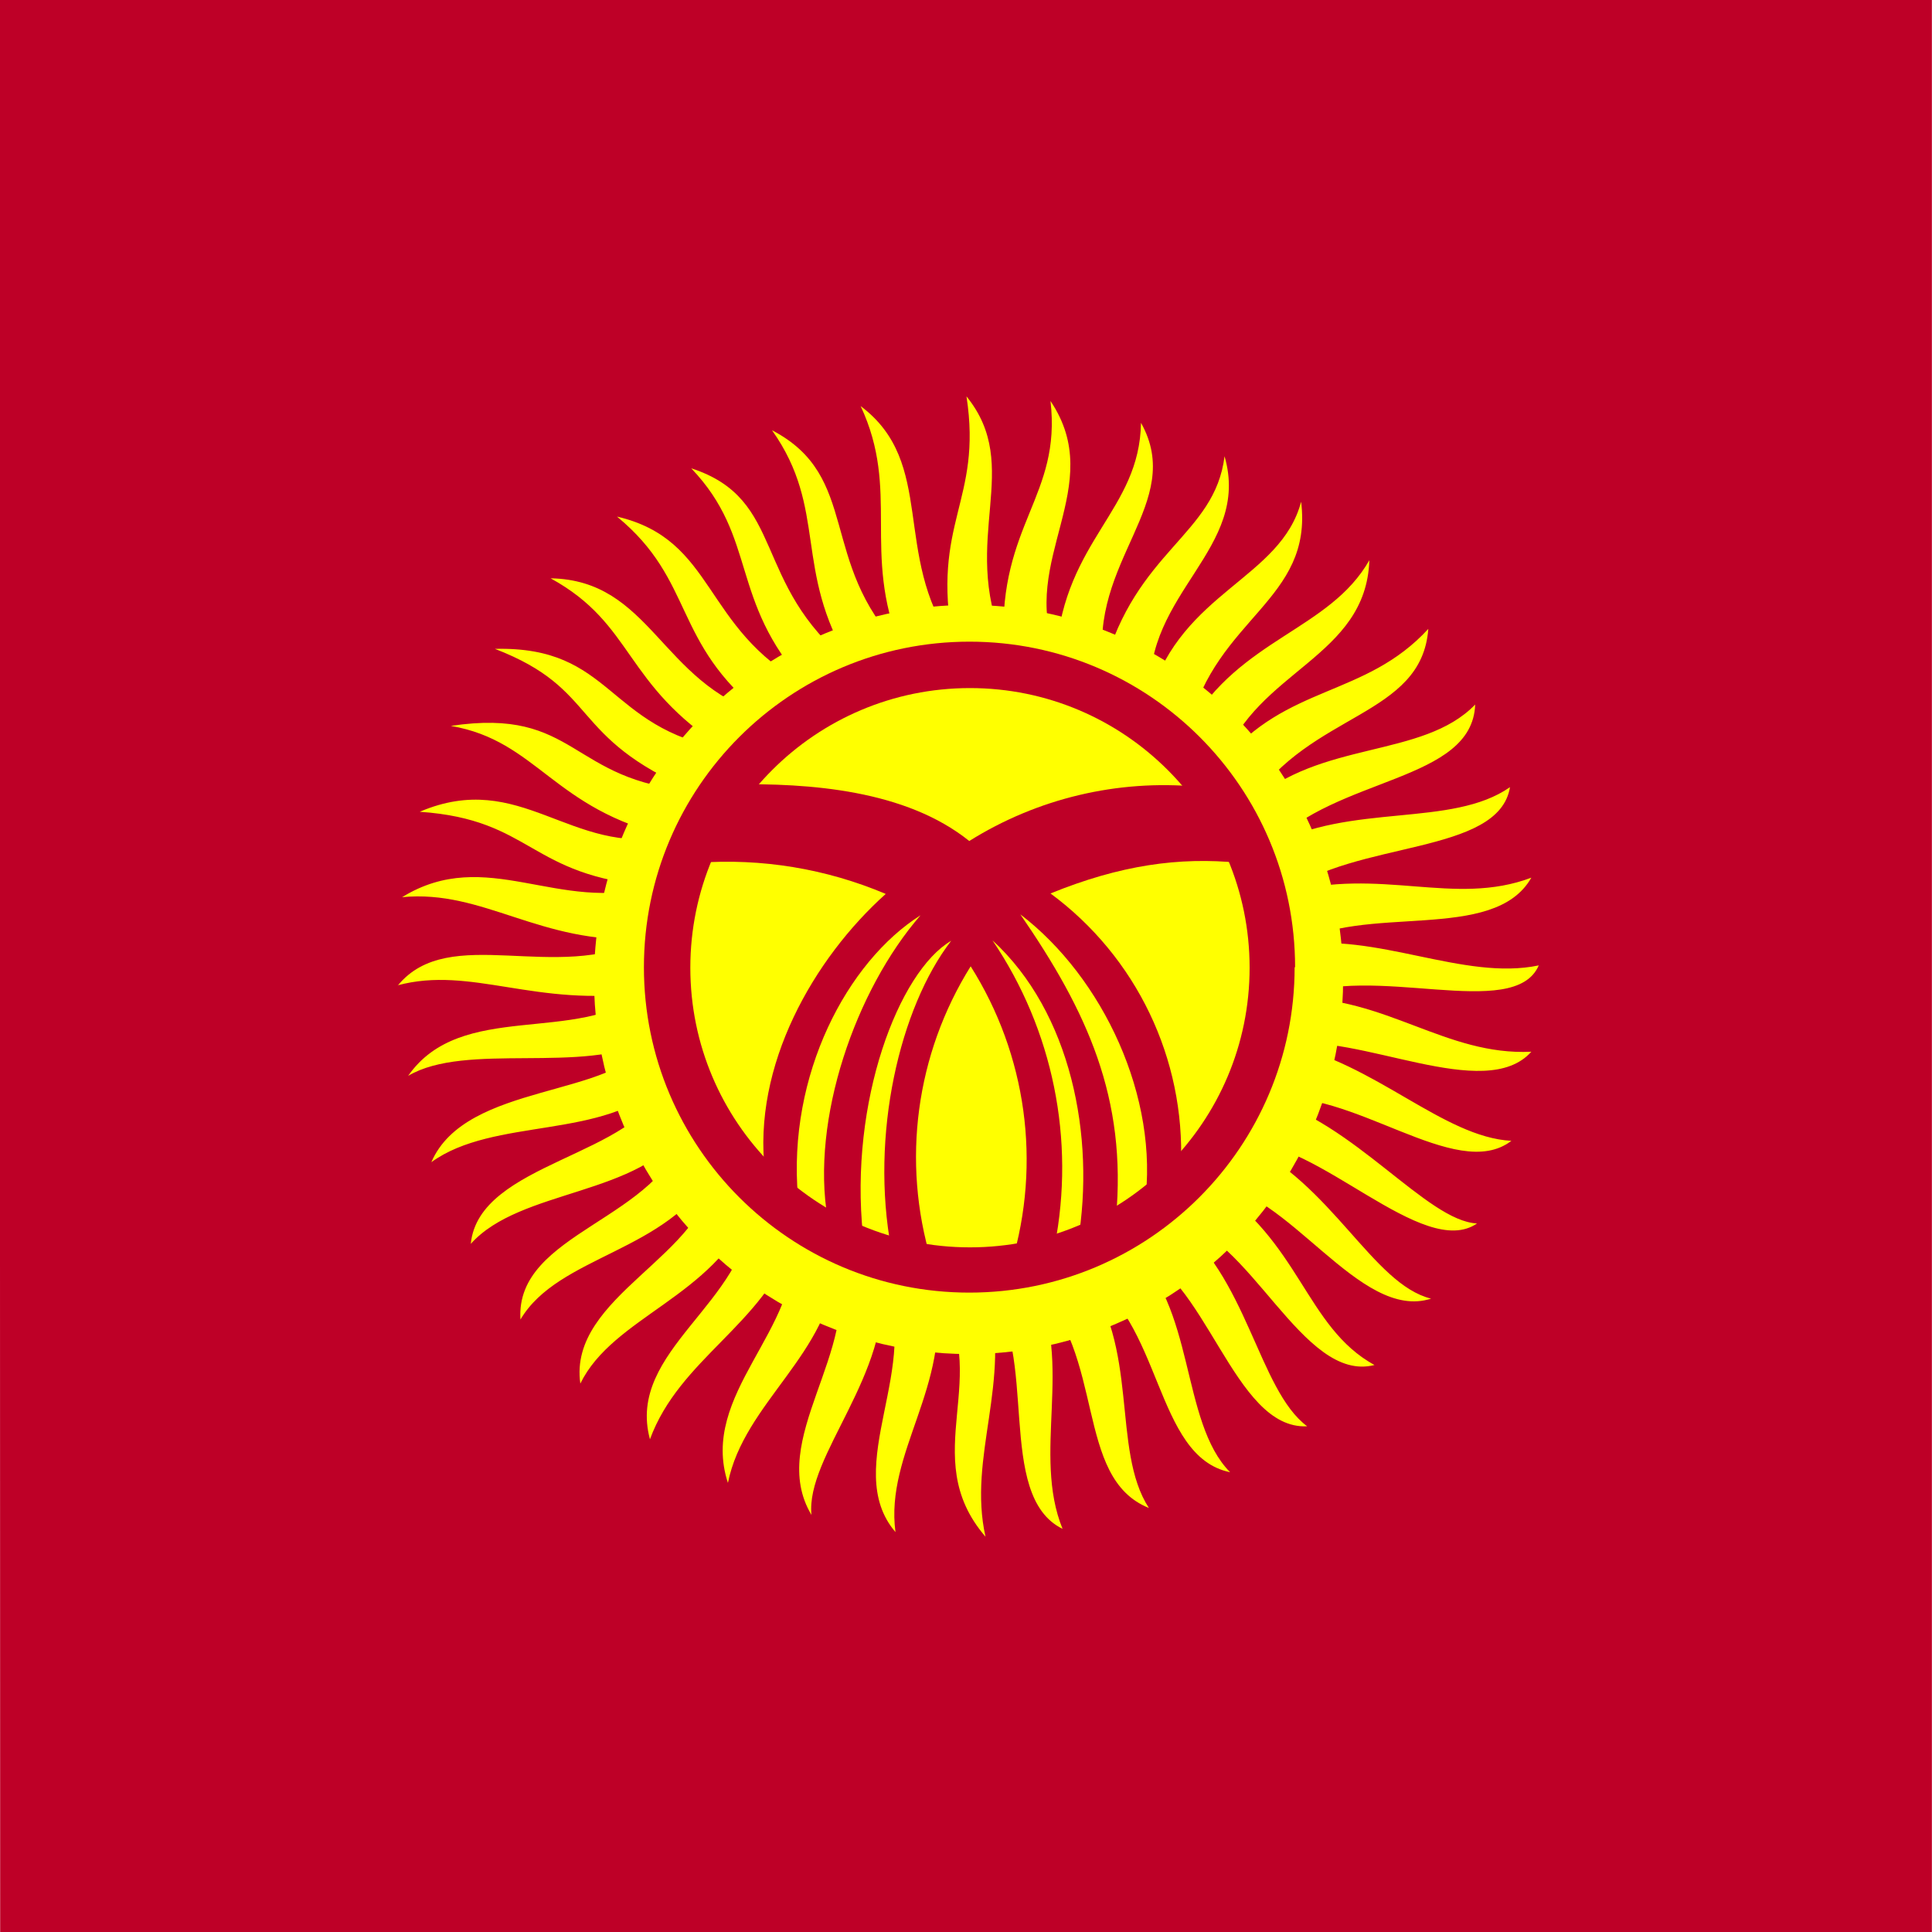
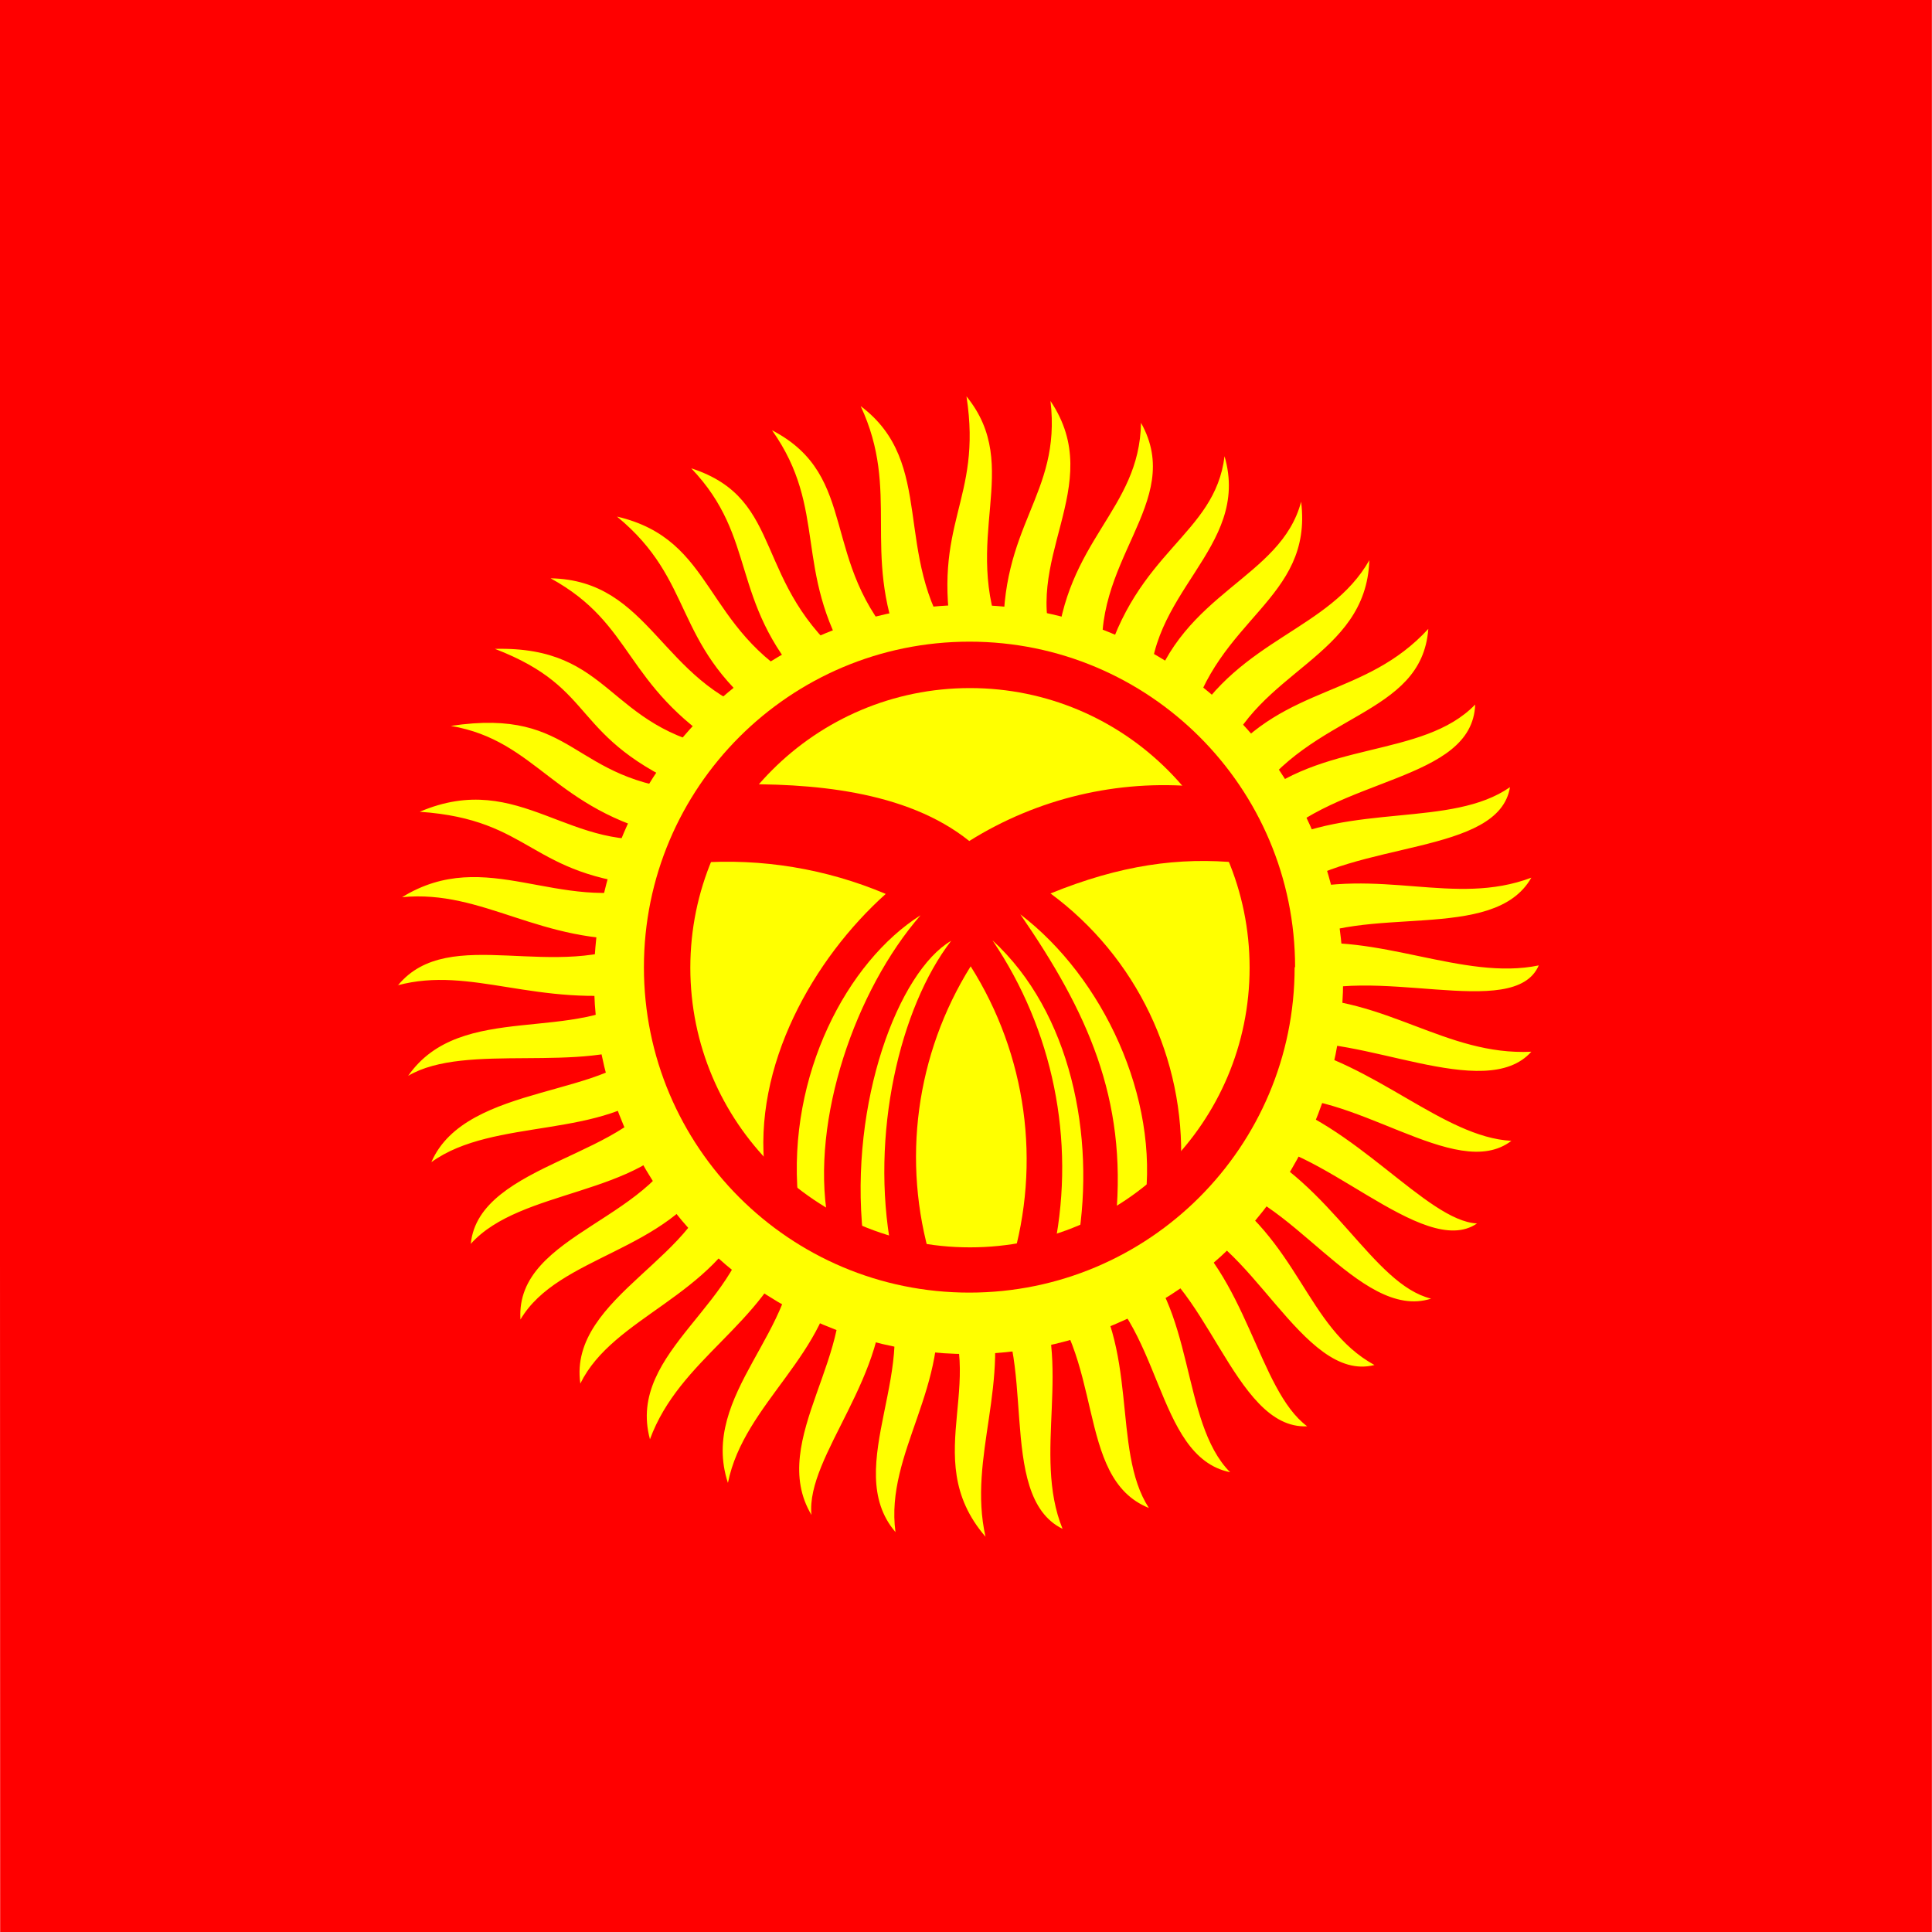
<svg xmlns="http://www.w3.org/2000/svg" id="flag-icons-kg" viewBox="0 0 512 512">
  <defs>
    <clipPath id="kg-a">
      <path fill-opacity=".7" d="M104 0h416.3v416.3H104.1z" />
    </clipPath>
  </defs>
  <g fill-rule="evenodd" clip-path="url(#kg-a)" transform="translate(-128) scale(1.23)">
-     <path fill="#be0027" d="M0 0h625v416.3H0z" />
-     <path fill="#ff0" d="M189.8 212.3c11.1-13.5 34.1-.3 52.9-10-22.3 1.2-34.4-10.7-52-9 18.2-11.2 33.7 3.6 54.1-2.4-27-2.2-25.8-14.3-50.3-16 21.8-9.3 32.5 9.6 53.9 5.3-25.2-5.8-28.5-20.6-47.2-23.8 27.3-4.1 25.5 12 52.3 14-27.2-11.6-20-21.8-42.8-30.6 25.5-.6 23.8 17 49.5 21.6-22-14-19.3-26.8-37.5-36.8 21.6.4 23.7 22.5 45.7 29.3-19.6-15.5-14.5-28.7-31.4-42.6 21.4 5 18.3 24.1 40.6 36.2-16.5-18.3-10.2-31.5-24.6-46.6 20.6 6.7 12.8 24.8 34.2 42-12.3-20.2-4.7-33.1-16.8-50.2 19.2 10 9.9 28.4 27.7 46.8-8.4-20.7 0-33.6-8.6-52 16.4 12.3 6.7 32 19.9 50.9-4.8-26 6.4-30.3 2.9-53 12.4 15.3-1.5 30.6 8 53-1-25.5 12.5-31.5 10.1-52 12.4 18.4-6.9 34.4 1.2 54.1 2-24.3 18-30.5 18.3-49.4 9.7 17.3-11.5 29.8-8 52.8 6.9-25.4 23.9-28.5 26-45.6 5.8 20-17.4 29.4-16 51.6 6.9-22.5 28.1-25.2 32.5-41.8 2.6 21.2-18.3 25-24.1 48.4 11-19 30.2-20.7 38.8-35.8-.7 21-24.3 23.7-31.5 43.4 13.6-16.7 30.6-13.8 44.2-28.6-1.4 19-25.4 17.9-38.2 37.5 14.8-13.6 37-9.5 48.3-21.2-.6 16.7-30 15.5-44 30.4 17.2-9.3 38.9-3.8 51.5-12.6C427 184.3 396 181 381 192.4c20.5-5.7 36.3 3 53-3.3-8.1 14.3-36.3 5.3-51.3 14.6 17.8-3 36.7 7.7 52.9 4.3-5.3 12.3-36.2-.8-53 7 20-.3 33 12.5 51.4 11.6-10 11.2-37.2-4.2-53-1.6 19.3 4 34 20 48.7 20.8-12 9.2-34.5-11.8-52.8-9.1 18.8 5 34.6 26.4 45.4 26.9-11.6 8-34.6-18.3-50.3-17.4 19 8.7 27.8 30.5 40.4 33.6-15.5 5-30.8-23.7-47.5-24.7 19.3 12.2 20.4 30.8 35.3 39-15.6 4-26.8-28.5-43.3-31.2 15.9 11.6 18.2 36.5 28.8 44.4-16 .8-21.7-33.1-38-38 14 11.7 10.6 37 21.4 47.9-16.5-3.4-14.4-33-31.7-43 12.4 15.8 6 38.1 14.2 50.7-16.2-6.5-9.1-33-24.6-48 8.4 16.8-.6 36.3 6 52.5-14.7-7.2-4.8-38.5-16.1-51 5.2 19.4-4.4 35.4-.5 52.7-15.1-17.5 2.3-35-10.8-53 3.4 20.6-10.9 34.8-8.6 52-12-14 6.4-36.5-2.9-54.1 2 20.1-16.5 37.7-15.2 50.4-9.7-16.2 10.8-35.4 5.3-53.9-1.2 19.2-19.8 29.6-23.3 47-6.3-19.2 15.9-33.1 14-52-6.4 18-24.4 25.2-30.8 42.6-5.2-19.2 21.1-29.4 21.8-49.6-8.1 19-29.7 23.1-36.8 37.6-2.7-19 27.5-27.6 28.6-45.7-9.7 17.4-33.3 18-41.5 31.9-1.2-19 30.6-21.4 35.6-41.3-9.7 14.8-35.6 13-46.3 25 1.7-17.7 36-18.8 41.5-34.6-12.8 12.3-36.5 7.2-50 17 7.5-17.4 39.8-13.7 47-26.3-14.2 7.5-39.5.3-52 7.7 11.4-16.4 36.5-6.6 50.7-18-23.1 3.4-37-5.8-53-1.5z" />
-     <path fill="#ff0" d="M393.4 208.2a80.7 80.7 0 1 1-161.3 0 80.7 80.7 0 0 1 161.3 0z" />
-     <path fill="#be0027" d="M383 208.4a70.1 70.1 0 1 1-140.2 0 70.1 70.1 0 0 1 140.3 0z" />
-     <path fill="#ff0" d="M373.3 208.5a60.2 60.2 0 1 1-120.5 0 60.2 60.2 0 0 1 120.5 0z" />
-     <path fill="#be0027" d="M261.8 169c16.7-.3 37.4 1.2 51.1 12.2a79 79 0 0 1 49.2-11.7l9 16.4c-13-1.3-25.7.5-40.7 6.6a69.3 69.3 0 0 1 28.1 58.6c-2.2 2.8-5.6 5.8-7.8 8.5 3.2-23.1-9-49-26.8-62.6 14.4 20.9 23 39.6 20.6 65.5l-8.2 5.1c3.8-22.8-1.5-49.5-18.4-65a87.5 87.5 0 0 1 13.4 65.8c-2.6.8-6.6 3-9.3 3.8a78 78 0 0 0-8.8-64 77.6 77.6 0 0 0-8.5 63.4l-8.6-2.5c-4.6-24.5 1.8-52 12.9-66.4-11.3 6.6-22 34.7-19 63.4l-7.6-3.5c-3.7-21.4 6-49.3 20-65.4-15.8 10-28.7 34.4-26.4 60.7-2.4-2.1-4.7-3.2-7.1-5.3-2.8-23 10.5-46.1 26-60a87.6 87.6 0 0 0-40.6-6.7c2.5-5.3 5-11.5 7.5-16.8z" />
+     <path fill="#ff0000" d="M0 0h625v416.3H0z" />
+     <path fill="#ffff00" d="M189.8 212.3c11.1-13.5 34.1-.3 52.9-10-22.3 1.2-34.4-10.7-52-9 18.2-11.2 33.7 3.6 54.1-2.4-27-2.2-25.8-14.3-50.3-16 21.8-9.3 32.5 9.6 53.9 5.3-25.2-5.8-28.5-20.6-47.2-23.8 27.3-4.1 25.5 12 52.3 14-27.2-11.6-20-21.8-42.8-30.6 25.5-.6 23.8 17 49.5 21.6-22-14-19.3-26.8-37.5-36.8 21.6.4 23.7 22.5 45.7 29.3-19.6-15.5-14.5-28.7-31.4-42.6 21.4 5 18.3 24.1 40.6 36.2-16.5-18.3-10.2-31.5-24.6-46.6 20.6 6.7 12.8 24.8 34.2 42-12.3-20.2-4.7-33.1-16.8-50.2 19.2 10 9.9 28.4 27.7 46.8-8.4-20.7 0-33.6-8.6-52 16.4 12.3 6.7 32 19.9 50.9-4.8-26 6.4-30.3 2.9-53 12.4 15.3-1.5 30.6 8 53-1-25.5 12.5-31.5 10.1-52 12.4 18.4-6.9 34.4 1.2 54.1 2-24.3 18-30.5 18.3-49.4 9.7 17.3-11.5 29.8-8 52.8 6.9-25.4 23.9-28.5 26-45.6 5.8 20-17.4 29.4-16 51.6 6.9-22.5 28.1-25.2 32.5-41.8 2.6 21.2-18.3 25-24.1 48.4 11-19 30.2-20.7 38.8-35.8-.7 21-24.3 23.7-31.5 43.4 13.6-16.7 30.6-13.8 44.2-28.6-1.4 19-25.4 17.9-38.2 37.5 14.8-13.6 37-9.5 48.3-21.2-.6 16.7-30 15.5-44 30.4 17.2-9.3 38.9-3.8 51.5-12.6C427 184.3 396 181 381 192.4c20.5-5.7 36.3 3 53-3.3-8.1 14.3-36.3 5.3-51.3 14.6 17.8-3 36.7 7.7 52.9 4.3-5.3 12.3-36.2-.8-53 7 20-.3 33 12.5 51.4 11.6-10 11.2-37.2-4.2-53-1.6 19.3 4 34 20 48.7 20.8-12 9.2-34.5-11.8-52.8-9.1 18.8 5 34.6 26.4 45.4 26.9-11.6 8-34.6-18.3-50.3-17.4 19 8.7 27.8 30.5 40.4 33.6-15.5 5-30.8-23.7-47.5-24.7 19.3 12.2 20.4 30.8 35.3 39-15.6 4-26.8-28.5-43.3-31.2 15.9 11.6 18.2 36.5 28.8 44.4-16 .8-21.7-33.1-38-38 14 11.7 10.6 37 21.4 47.9-16.5-3.4-14.4-33-31.7-43 12.4 15.8 6 38.1 14.2 50.7-16.2-6.5-9.1-33-24.6-48 8.4 16.8-.6 36.3 6 52.5-14.7-7.2-4.8-38.5-16.1-51 5.2 19.4-4.4 35.4-.5 52.7-15.1-17.5 2.3-35-10.8-53 3.4 20.6-10.9 34.8-8.6 52-12-14 6.4-36.5-2.9-54.1 2 20.1-16.5 37.7-15.2 50.4-9.7-16.2 10.8-35.4 5.3-53.9-1.2 19.2-19.8 29.6-23.3 47-6.3-19.2 15.9-33.1 14-52-6.4 18-24.4 25.2-30.8 42.6-5.2-19.2 21.1-29.4 21.8-49.6-8.1 19-29.7 23.1-36.8 37.6-2.7-19 27.5-27.6 28.6-45.7-9.7 17.4-33.3 18-41.5 31.9-1.2-19 30.6-21.4 35.6-41.3-9.7 14.8-35.6 13-46.3 25 1.7-17.7 36-18.8 41.5-34.6-12.8 12.3-36.5 7.2-50 17 7.5-17.4 39.8-13.7 47-26.3-14.2 7.5-39.5.3-52 7.7 11.4-16.4 36.5-6.6 50.7-18-23.1 3.4-37-5.8-53-1.5z" />
+     <path fill="#ffff00" d="M393.4 208.2a80.7 80.7 0 1 1-161.3 0 80.7 80.7 0 0 1 161.3 0z" />
+     <path fill="#ff0000" d="M383 208.4a70.1 70.1 0 1 1-140.2 0 70.1 70.1 0 0 1 140.3 0z" />
+     <path fill="#ffff00" d="M373.3 208.5a60.2 60.2 0 1 1-120.5 0 60.2 60.2 0 0 1 120.5 0z" />
+     <path fill="#ff0000" d="M261.8 169c16.7-.3 37.4 1.2 51.1 12.2a79 79 0 0 1 49.2-11.7l9 16.4c-13-1.3-25.7.5-40.7 6.6a69.3 69.3 0 0 1 28.1 58.6c-2.2 2.8-5.6 5.8-7.8 8.5 3.2-23.1-9-49-26.8-62.6 14.4 20.9 23 39.6 20.6 65.5l-8.2 5.1c3.8-22.8-1.5-49.5-18.4-65a87.5 87.5 0 0 1 13.4 65.8c-2.6.8-6.6 3-9.3 3.8a78 78 0 0 0-8.8-64 77.6 77.6 0 0 0-8.5 63.4l-8.6-2.5c-4.6-24.5 1.8-52 12.9-66.4-11.3 6.6-22 34.7-19 63.4l-7.6-3.5c-3.7-21.4 6-49.3 20-65.4-15.8 10-28.7 34.4-26.4 60.7-2.4-2.1-4.7-3.2-7.1-5.3-2.8-23 10.5-46.1 26-60a87.6 87.6 0 0 0-40.6-6.7c2.5-5.3 5-11.5 7.5-16.8z" />
  </g>
</svg>
